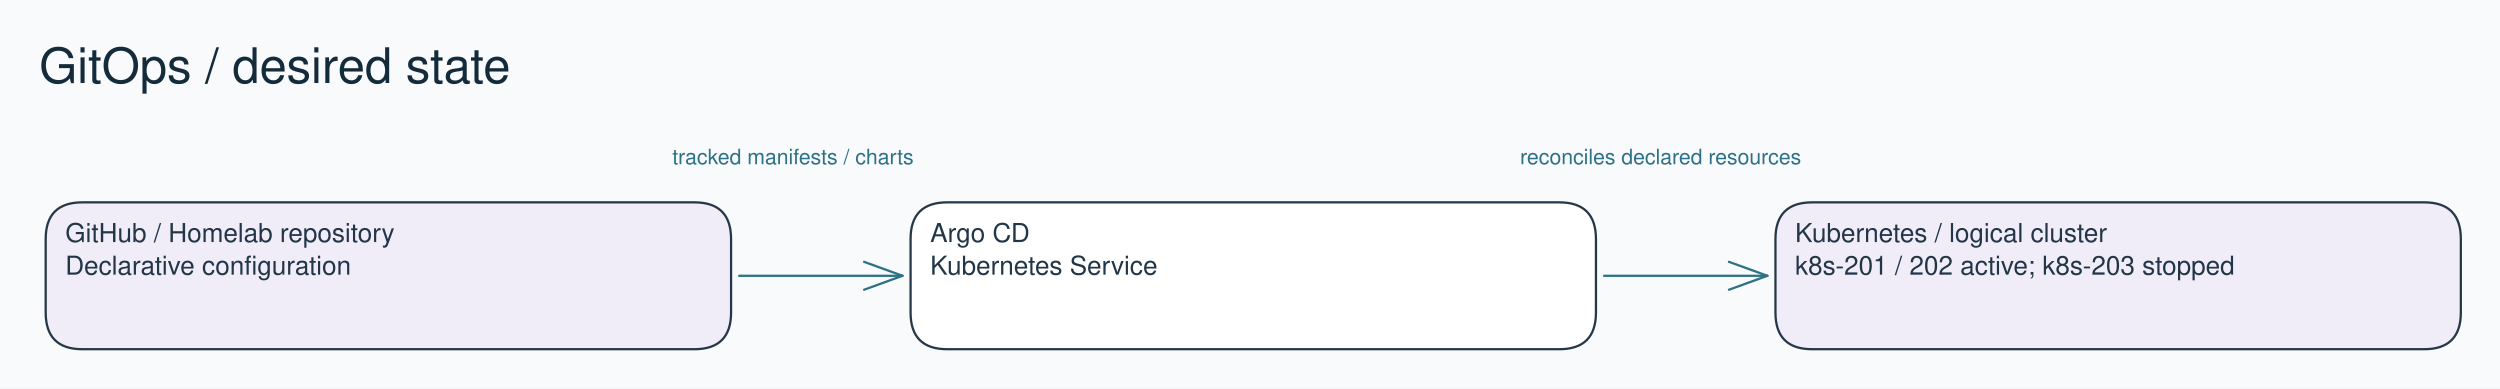
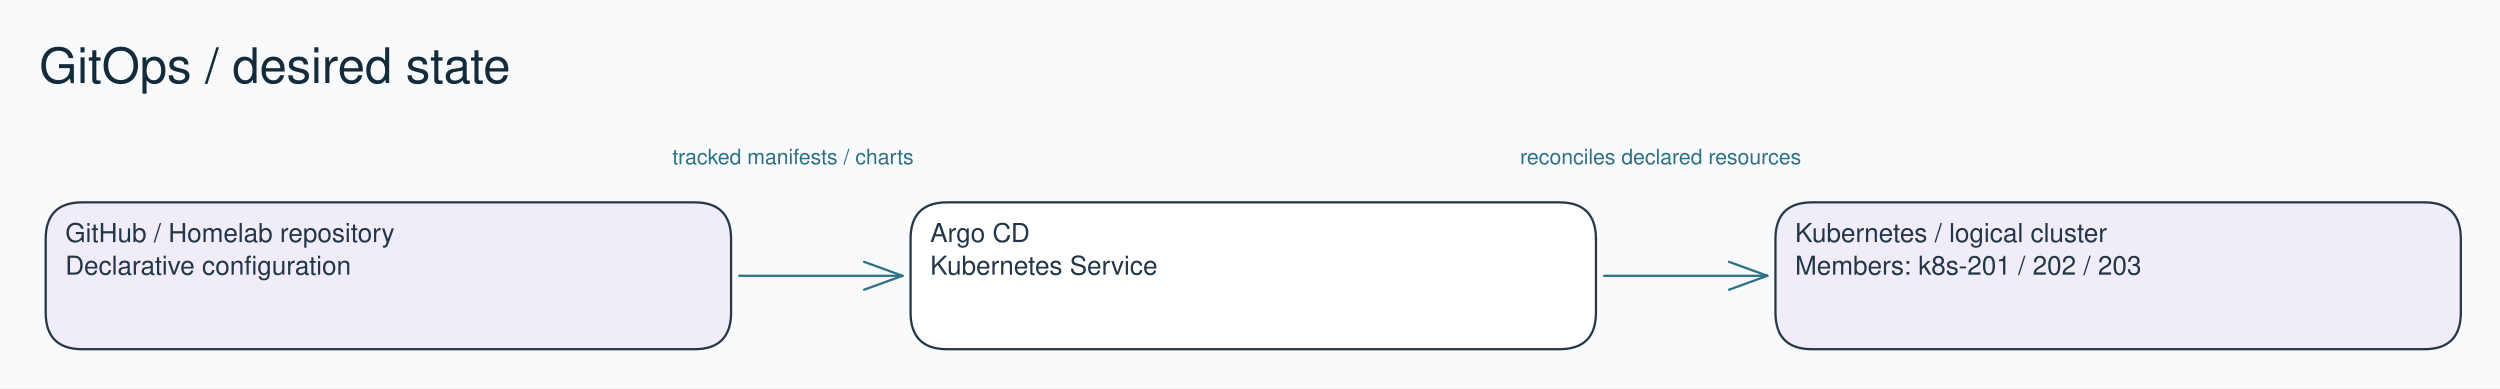
<svg xmlns="http://www.w3.org/2000/svg" version="1.1" viewBox="0 0 1532 238" width="1532" height="238">
  <defs>
    <style class="style-fonts">
      </style>
  </defs>
  <rect x="0" y="0" width="1532" height="238" fill="#f8fafc" />
  <g transform="translate(24 24) rotate(0 191.4 18.75)">
    <text x="0" y="26.851" font-family="Helvetica, sans-serif, Segoe UI Emoji" font-size="30px" fill="#142b3c" text-anchor="start" style="white-space: pre;" direction="ltr" dominant-baseline="alphabetic">GitOps / desired state</text>
  </g>
  <g stroke-linecap="round" transform="translate(28 124) rotate(0 210 45)">
    <path d="M22.5 0 C134.39 0, 246.29 0, 397.5 0 C412.5 0, 420 7.5, 420 22.5 C420 40.47, 420 58.44, 420 67.5 C420 82.5, 412.5 90, 397.5 90 C319.27 90, 241.05 90, 22.5 90 C7.5 90, 0 82.5, 0 67.5 C0 53.5, 0 39.51, 0 22.5 C0 7.5, 7.5 0, 22.5 0" stroke="none" stroke-width="0" fill="#f0edf9" />
    <path d="M22.5 0 C119.41 0, 216.32 0, 397.5 0 M22.5 0 C157.36 0, 292.23 0, 397.5 0 M397.5 0 C412.5 0, 420 7.5, 420 22.5 M397.5 0 C412.5 0, 420 7.5, 420 22.5 M420 22.5 C420 33.41, 420 44.32, 420 67.5 M420 22.5 C420 33.25, 420 43.99, 420 67.5 M420 67.5 C420 82.5, 412.5 90, 397.5 90 M420 67.5 C420 82.5, 412.5 90, 397.5 90 M397.5 90 C298.56 90, 199.63 90, 22.5 90 M397.5 90 C253.05 90, 108.6 90, 22.5 90 M22.5 90 C7.5 90, 0 82.5, 0 67.5 M22.5 90 C7.5 90, 0 82.5, 0 67.5 M0 67.5 C0 54.58, 0 41.66, 0 22.5 M0 67.5 C0 56.94, 0 46.39, 0 22.5 M0 22.5 C0 7.5, 7.5 0, 22.5 0 M0 22.5 C0 7.5, 7.5 0, 22.5 0" stroke="#263848" stroke-width="1.4" fill="none" />
  </g>
  <g transform="translate(40 134) rotate(0 198 35)">
    <text x="0" y="14.32" font-family="Helvetica, sans-serif, Segoe UI Emoji" font-size="16px" fill="#233647" text-anchor="start" style="white-space: pre;" direction="ltr" dominant-baseline="alphabetic">GitHub / Homelab repository</text>
    <text x="0" y="34.32" font-family="Helvetica, sans-serif, Segoe UI Emoji" font-size="16px" fill="#233647" text-anchor="start" style="white-space: pre;" direction="ltr" dominant-baseline="alphabetic">Declarative configuration</text>
  </g>
  <g stroke-linecap="round" transform="translate(558 124) rotate(0 210 45)">
    <path d="M22.5 0 C149.38 0, 276.26 0, 397.5 0 C412.5 0, 420 7.5, 420 22.5 C420 33.75, 420 45.01, 420 67.5 C420 82.5, 412.5 90, 397.5 90 C292.71 90, 187.92 90, 22.5 90 C7.5 90, 0 82.5, 0 67.5 C0 49.61, 0 31.72, 0 22.5 C0 7.5, 7.5 0, 22.5 0" stroke="none" stroke-width="0" fill="#ffffff" />
    <path d="M22.5 0 C119.41 0, 216.32 0, 397.5 0 M22.5 0 C136.36 0, 250.22 0, 397.5 0 M397.5 0 C412.5 0, 420 7.5, 420 22.5 M397.5 0 C412.5 0, 420 7.5, 420 22.5 M420 22.5 C420 34.99, 420 47.47, 420 67.5 M420 22.5 C420 32.3, 420 42.11, 420 67.5 M420 67.5 C420 82.5, 412.5 90, 397.5 90 M420 67.5 C420 82.5, 412.5 90, 397.5 90 M397.5 90 C286.81 90, 176.12 90, 22.5 90 M397.5 90 C316.19 90, 234.87 90, 22.5 90 M22.5 90 C7.5 90, 0 82.5, 0 67.5 M22.5 90 C7.5 90, 0 82.5, 0 67.5 M0 67.5 C0 55.77, 0 44.04, 0 22.5 M0 67.5 C0 50.07, 0 32.63, 0 22.5 M0 22.5 C0 7.5, 7.5 0, 22.5 0 M0 22.5 C0 7.5, 7.5 0, 22.5 0" stroke="#263848" stroke-width="1.4" fill="none" />
  </g>
  <g transform="translate(570 134) rotate(0 198 35)">
    <text x="0" y="14.32" font-family="Helvetica, sans-serif, Segoe UI Emoji" font-size="16px" fill="#233647" text-anchor="start" style="white-space: pre;" direction="ltr" dominant-baseline="alphabetic">Argo CD</text>
    <text x="0" y="34.32" font-family="Helvetica, sans-serif, Segoe UI Emoji" font-size="16px" fill="#233647" text-anchor="start" style="white-space: pre;" direction="ltr" dominant-baseline="alphabetic">Kubernetes Service</text>
  </g>
  <g stroke-linecap="round">
    <g transform="translate(453 169) rotate(0 50 0)">
      <path d="M0 0 C25.84 0, 51.69 0, 100 0 M0 0 C24.76 0, 49.52 0, 100 0" stroke="#2c7185" stroke-width="1.4" fill="none" />
    </g>
    <g transform="translate(453 169) rotate(0 50 0)">
      <path d="M76.51 8.55 C82.58 6.34, 88.65 4.13, 100 0 M76.51 8.55 C82.32 6.43, 88.14 4.32, 100 0" stroke="#2c7185" stroke-width="1.4" fill="none" />
    </g>
    <g transform="translate(453 169) rotate(0 50 0)">
      <path d="M76.51 -8.55 C82.58 -6.34, 88.65 -4.13, 100 0 M76.51 -8.55 C82.32 -6.43, 88.14 -4.32, 100 0" stroke="#2c7185" stroke-width="1.4" fill="none" />
    </g>
  </g>
  <mask />
  <g transform="translate(412 89) rotate(0 98.02 8.125)">
    <text x="0" y="11.635" font-family="Helvetica, sans-serif, Segoe UI Emoji" font-size="13px" fill="#2c7185" text-anchor="start" style="white-space: pre;" direction="ltr" dominant-baseline="alphabetic">tracked manifests / charts</text>
  </g>
  <g stroke-linecap="round" transform="translate(1088 124) rotate(0 210 45)">
    <path d="M22.5 0 C104.36 0, 186.22 0, 397.5 0 C412.5 0, 420 7.5, 420 22.5 C420 38.32, 420 54.14, 420 67.5 C420 82.5, 412.5 90, 397.5 90 C314.57 90, 231.65 90, 22.5 90 C7.5 90, 0 82.5, 0 67.5 C0 50.83, 0 34.16, 0 22.5 C0 7.5, 7.5 0, 22.5 0" stroke="none" stroke-width="0" fill="#f0edf9" />
    <path d="M22.5 0 C119.42 0, 216.34 0, 397.5 0 M22.5 0 C169.35 0, 316.2 0, 397.5 0 M397.5 0 C412.5 0, 420 7.5, 420 22.5 M397.5 0 C412.5 0, 420 7.5, 420 22.5 M420 22.5 C420 38.14, 420 53.77, 420 67.5 M420 22.5 C420 39.42, 420 56.33, 420 67.5 M420 67.5 C420 82.5, 412.5 90, 397.5 90 M420 67.5 C420 82.5, 412.5 90, 397.5 90 M397.5 90 C263.3 90, 129.1 90, 22.5 90 M397.5 90 C292.46 90, 187.41 90, 22.5 90 M22.5 90 C7.5 90, 0 82.5, 0 67.5 M22.5 90 C7.5 90, 0 82.5, 0 67.5 M0 67.5 C0 58.14, 0 48.79, 0 22.5 M0 67.5 C0 54.31, 0 41.12, 0 22.5 M0 22.5 C0 7.5, 7.5 0, 22.5 0 M0 22.5 C0 7.5, 7.5 0, 22.5 0" stroke="#263848" stroke-width="1.4" fill="none" />
  </g>
  <g transform="translate(1100 134) rotate(0 198 35)">
    <text x="0" y="14.32" font-family="Helvetica, sans-serif, Segoe UI Emoji" font-size="16px" fill="#233647" text-anchor="start" style="white-space: pre;" direction="ltr" dominant-baseline="alphabetic">Kubernetes / logical cluster</text>
-     <text x="0" y="34.32" font-family="Helvetica, sans-serif, Segoe UI Emoji" font-size="16px" fill="#233647" text-anchor="start" style="white-space: pre;" direction="ltr" dominant-baseline="alphabetic">k8s-201 / 202 active; k8s-203 stopped</text>
+     <text x="0" y="34.32" font-family="Helvetica, sans-serif, Segoe UI Emoji" font-size="16px" fill="#233647" text-anchor="start" style="white-space: pre;" direction="ltr" dominant-baseline="alphabetic">Members: k8s-201 / 202 / 203</text>
  </g>
  <g stroke-linecap="round">
    <g transform="translate(983 169) rotate(0 50 0)">
      <path d="M0 0 C25.85 0, 51.69 0, 100 0 M0 0 C33.56 0, 67.12 0, 100 0" stroke="#2c7185" stroke-width="1.4" fill="none" />
    </g>
    <g transform="translate(983 169) rotate(0 50 0)">
      <path d="M76.51 8.55 C82.58 6.34, 88.65 4.13, 100 0 M76.51 8.55 C84.39 5.68, 92.28 2.81, 100 0" stroke="#2c7185" stroke-width="1.4" fill="none" />
    </g>
    <g transform="translate(983 169) rotate(0 50 0)">
      <path d="M76.51 -8.55 C82.58 -6.34, 88.65 -4.13, 100 0 M76.51 -8.55 C84.39 -5.68, 92.28 -2.81, 100 0" stroke="#2c7185" stroke-width="1.4" fill="none" />
    </g>
  </g>
  <mask />
  <g transform="translate(931.5 89) rotate(0 109.33 8.125)">
    <text x="0" y="11.635" font-family="Helvetica, sans-serif, Segoe UI Emoji" font-size="13px" fill="#2c7185" text-anchor="start" style="white-space: pre;" direction="ltr" dominant-baseline="alphabetic">reconciles declared resources</text>
  </g>
</svg>
